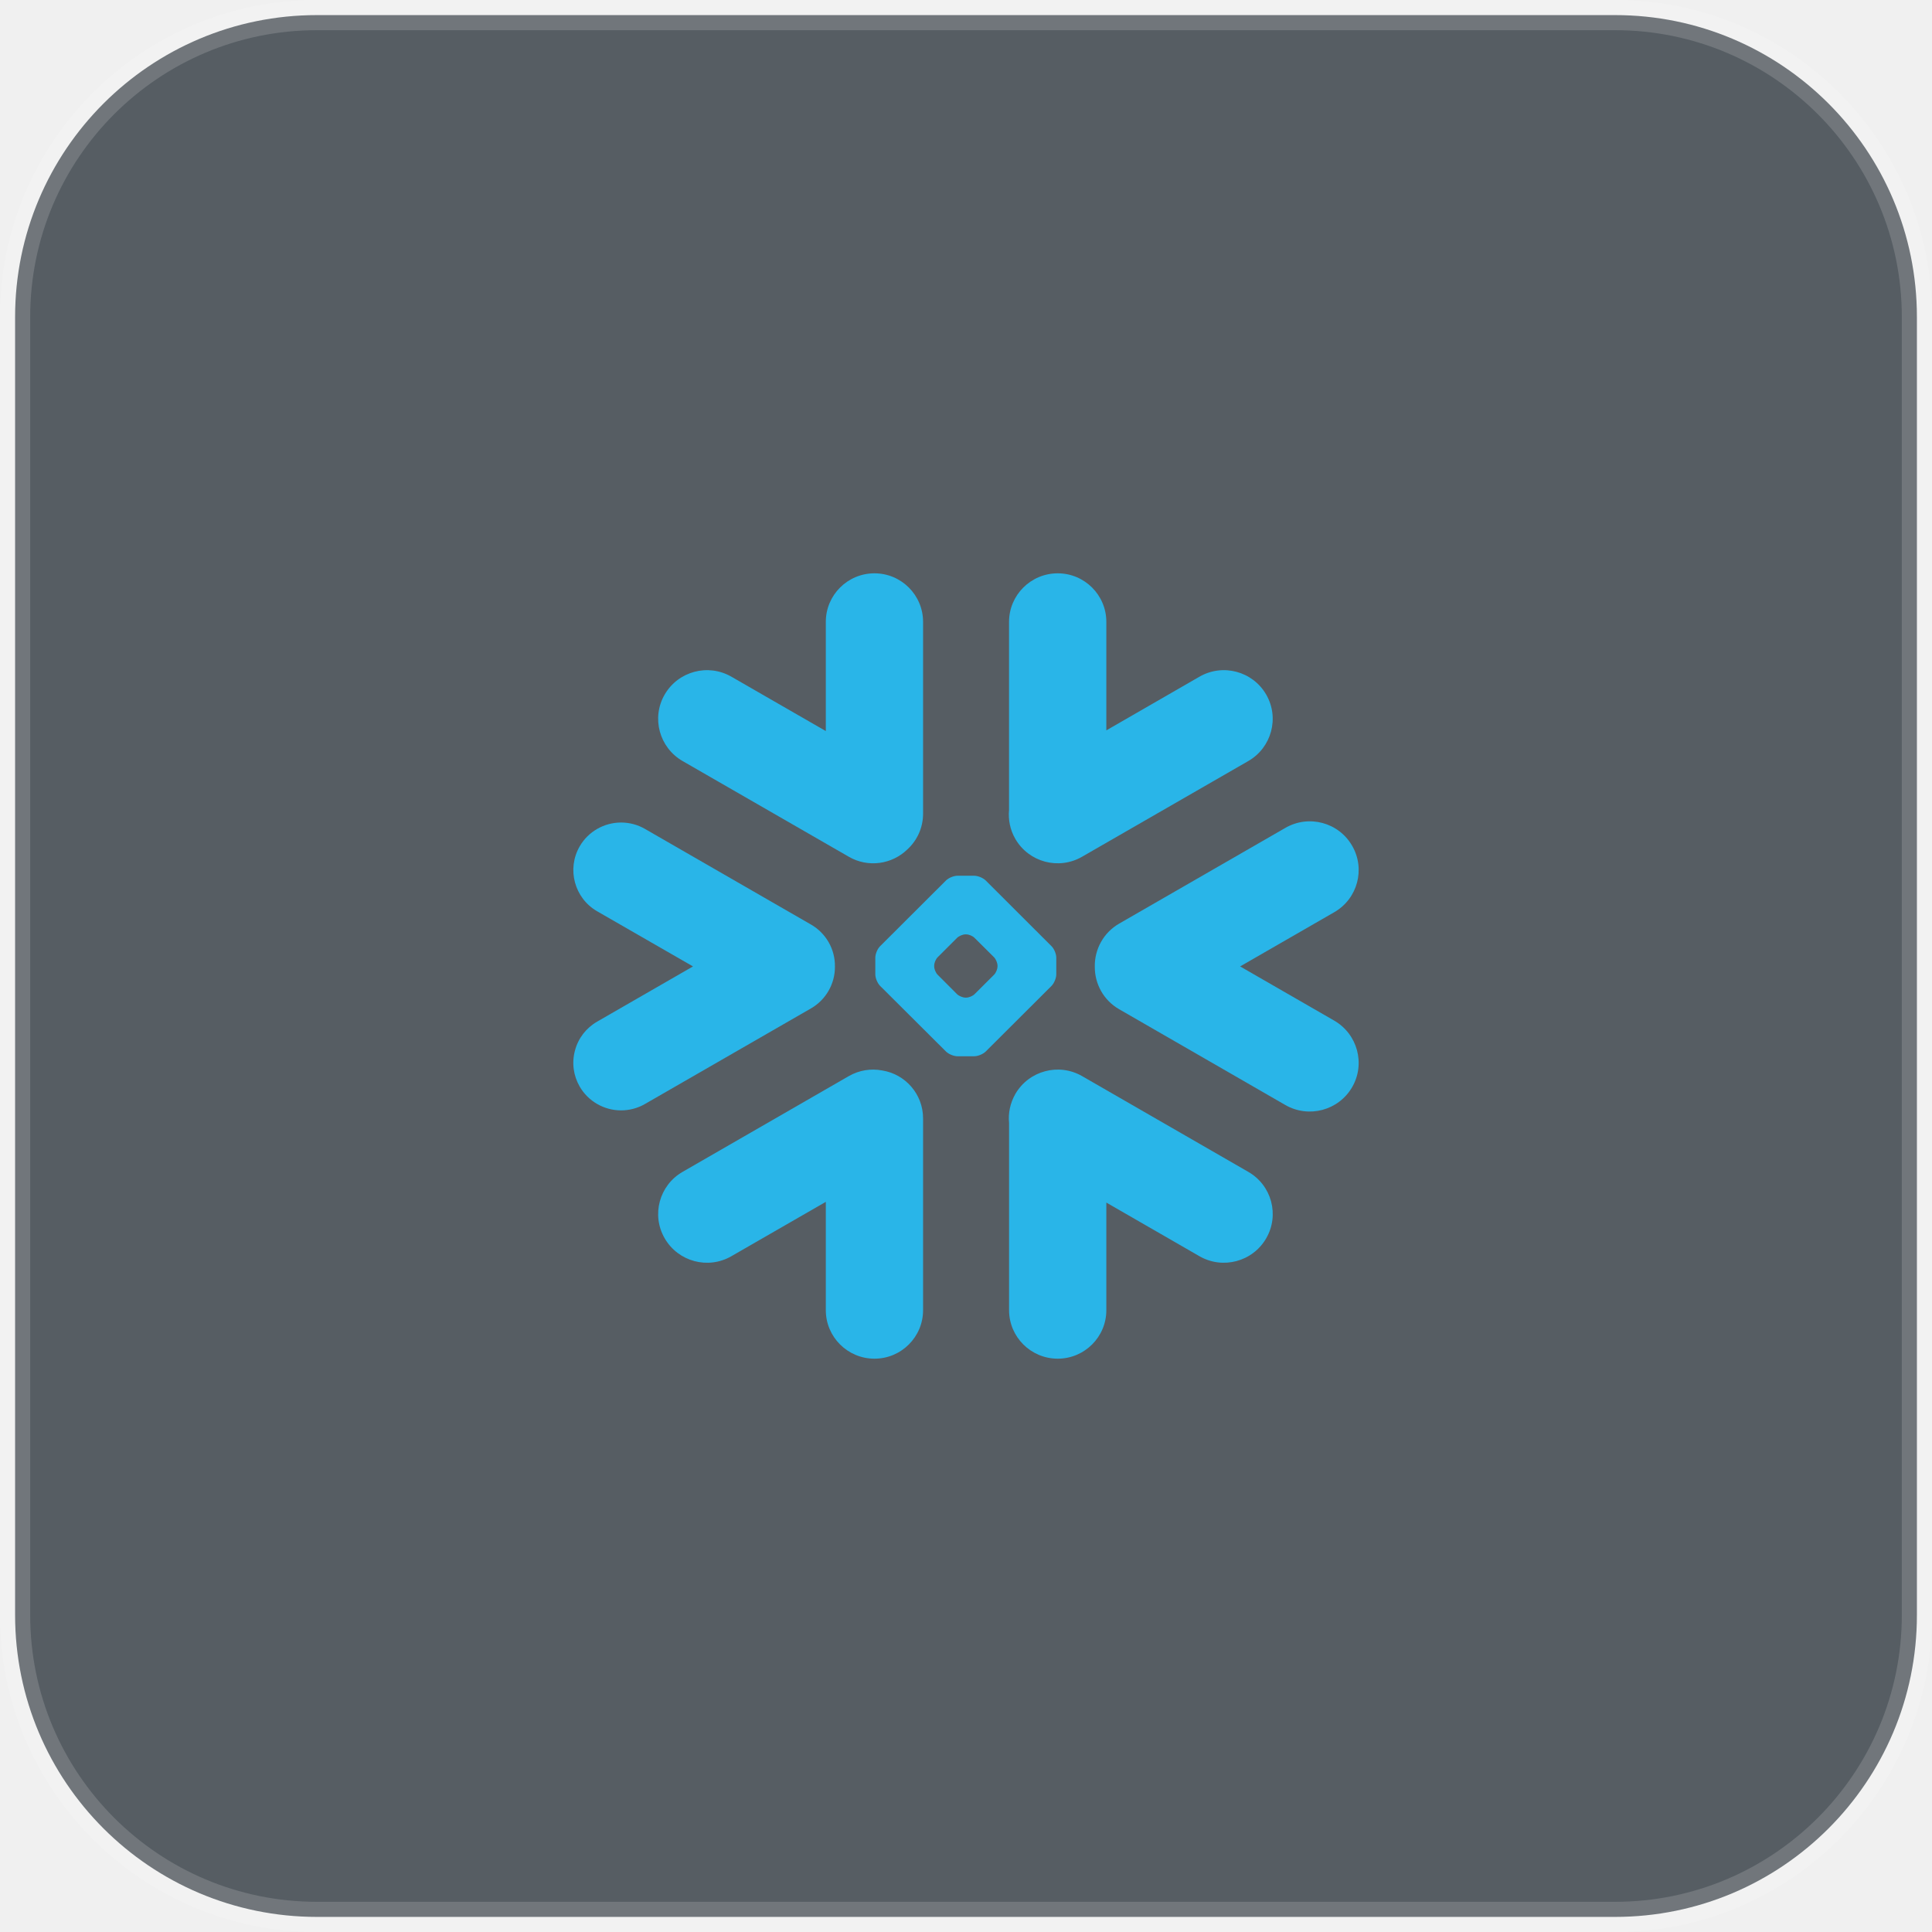
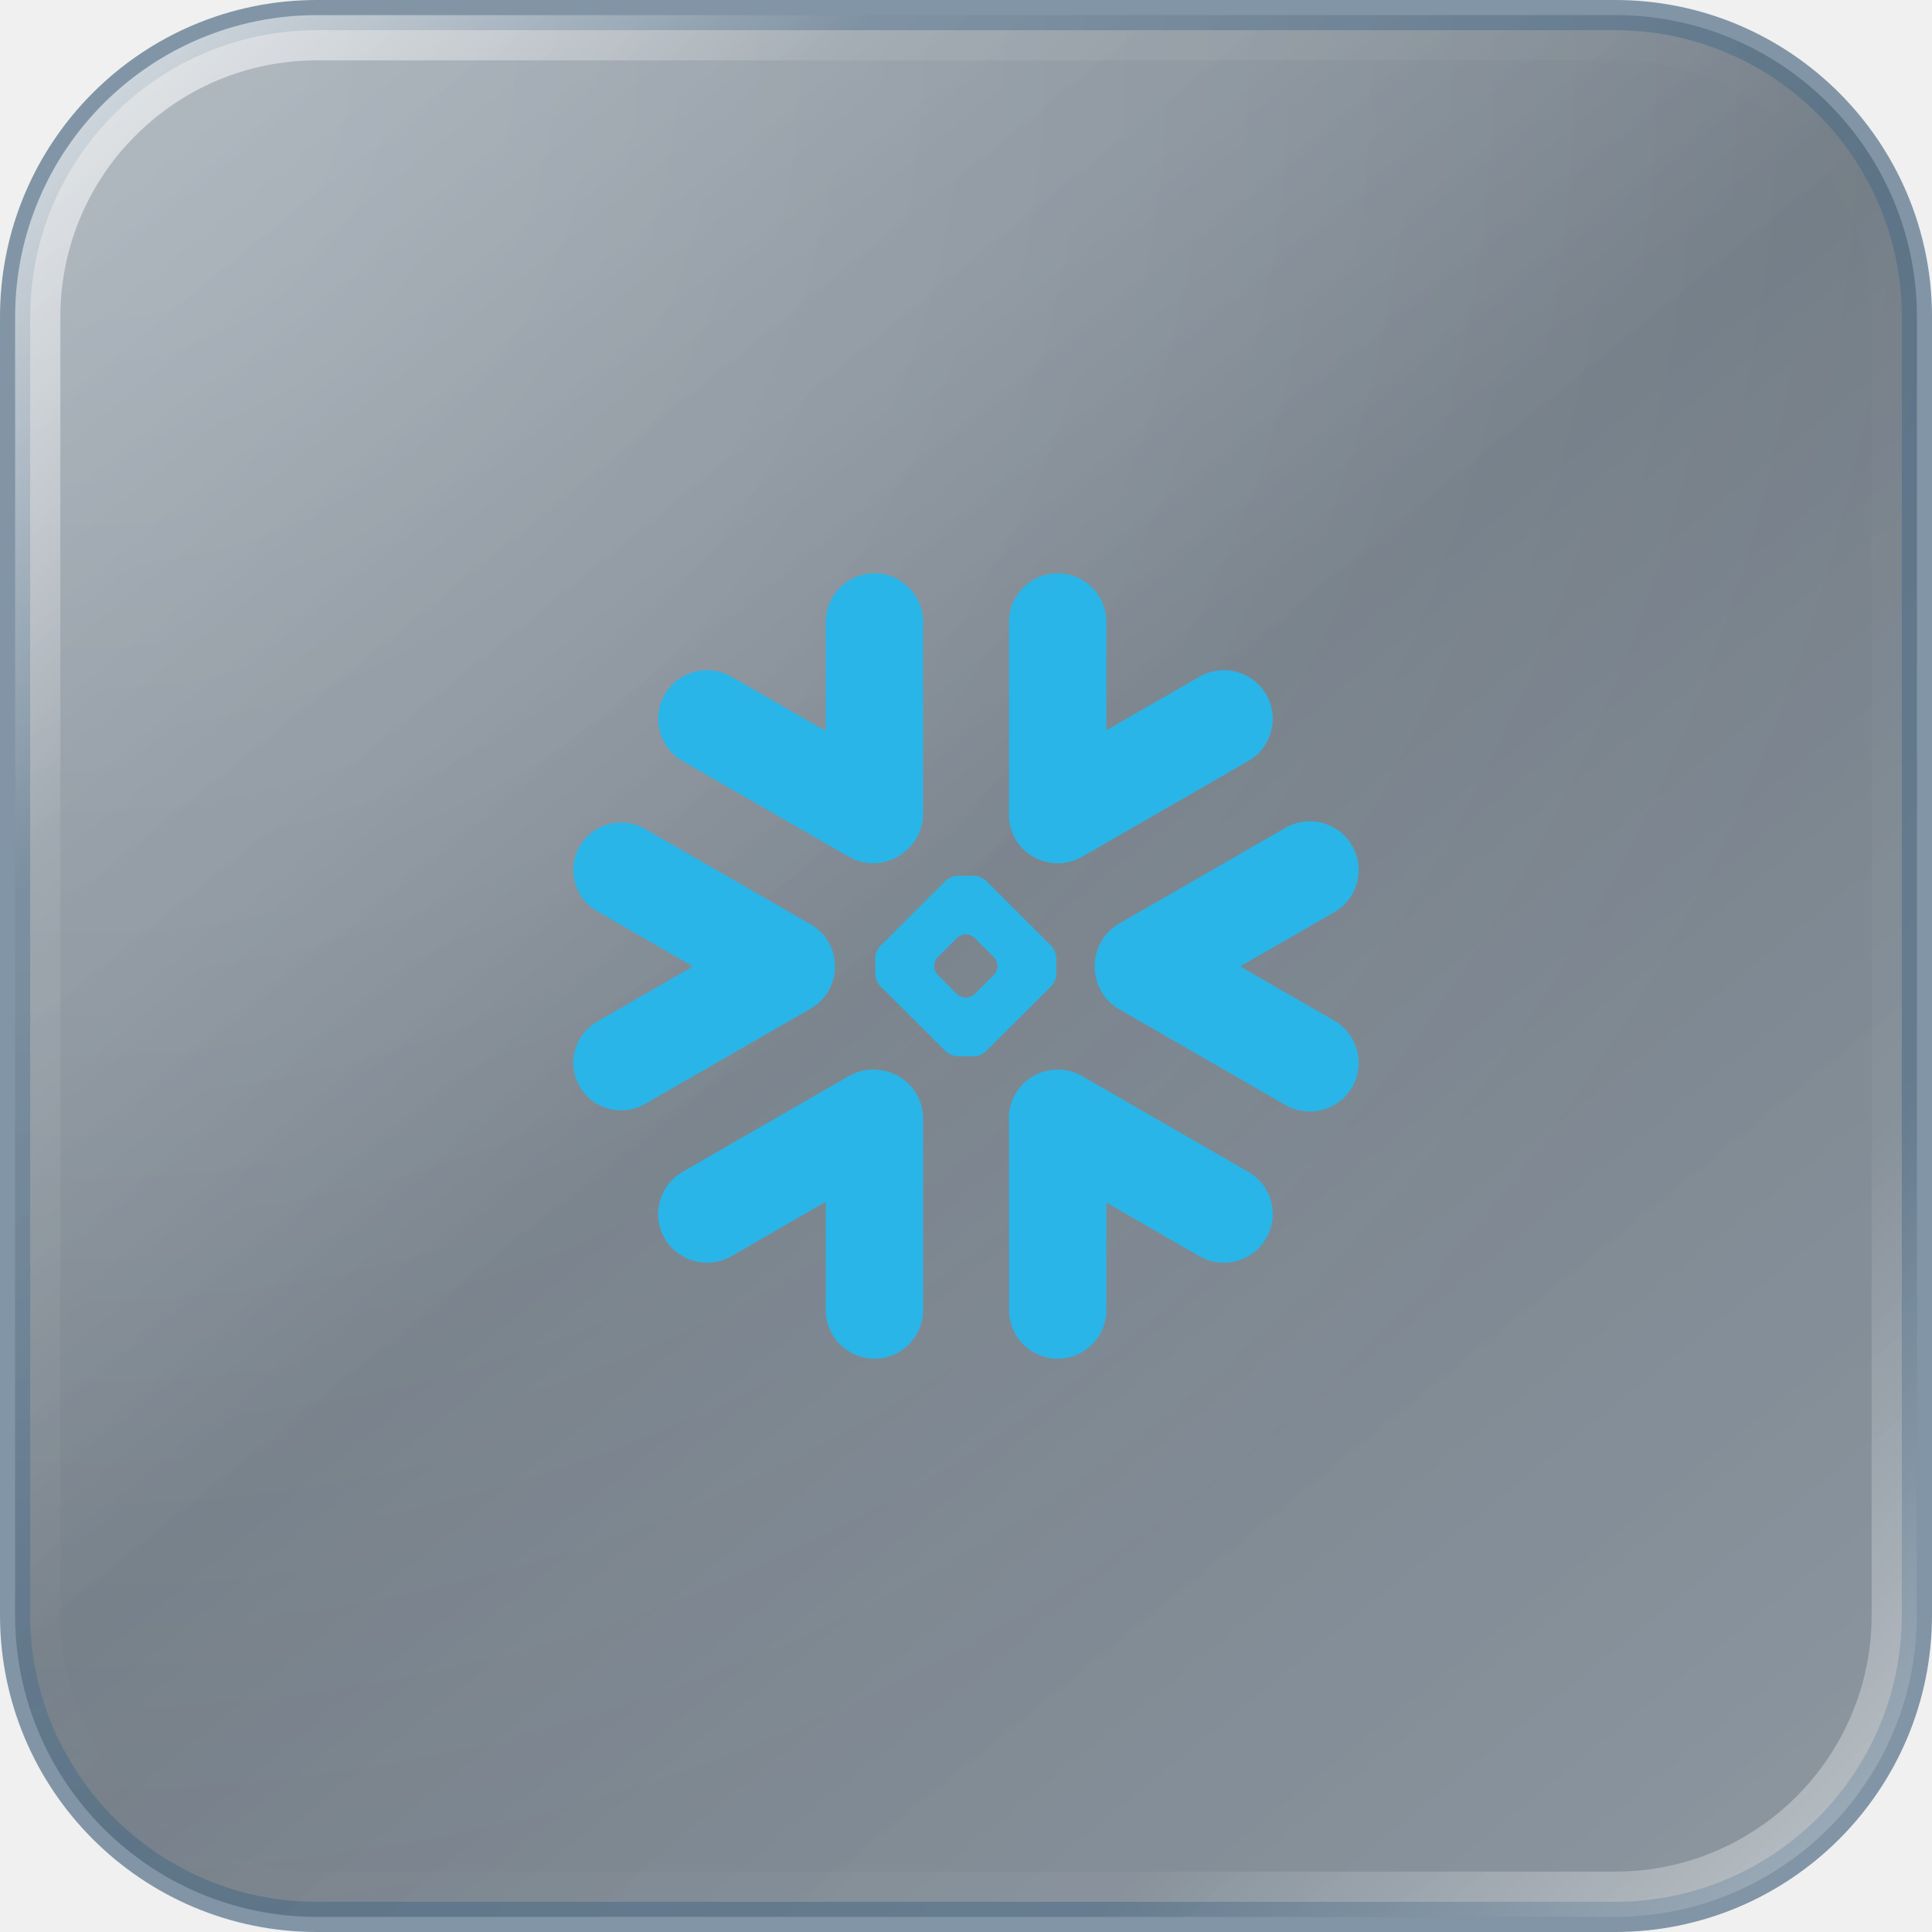
- <svg xmlns="http://www.w3.org/2000/svg" viewBox="0 0 64 64" fill="none">
-   <rect x=".5" y=".5" width="63" height="63" rx="10" fill="#1B242D" fill-opacity="0.72" stroke="#FFFFFF" stroke-opacity=".16" />
+ <svg xmlns="http://www.w3.org/2000/svg" viewBox="0 0 64 64" fill="none" color="#CBD5E1">
+   <g>
+     <defs>
+       <linearGradient id="snowflake-app-dark-background-surface" x1="6" y1="0" x2="58" y2="64" gradientUnits="userSpaceOnUse">
+         <stop offset="0" stop-color="#526678" stop-opacity=".50" />
+         <stop offset=".48" stop-color="#273746" stop-opacity=".62" />
+         <stop offset="1" stop-color="#364A5C" stop-opacity=".54" />
+       </linearGradient>
+       <radialGradient id="snowflake-app-dark-background-sheen" cx="3" cy="2" r="62" gradientUnits="userSpaceOnUse">
+         <stop stop-color="#FFFFFF" stop-opacity=".18" />
+         <stop offset="1" stop-color="#FFFFFF" stop-opacity="0" />
+       </radialGradient>
+       <linearGradient id="snowflake-app-dark-background-reflection" x1="0" y1="0" x2="64" y2="64" gradientUnits="userSpaceOnUse">
+         <stop stop-color="#FFFFFF" stop-opacity=".75" />
+         <stop offset=".23" stop-color="#FFFFFF" stop-opacity=".08" />
+         <stop offset=".5" stop-color="#FFFFFF" stop-opacity="0" />
+         <stop offset=".78" stop-color="#FFFFFF" stop-opacity=".04" />
+         <stop offset="1" stop-color="#FFFFFF" stop-opacity=".45" />
+       </linearGradient>
+     </defs>
+     <rect x=".5" y=".5" width="63" height="63" rx="10" fill="url(#snowflake-app-dark-background-surface)" stroke="#526E86" stroke-opacity=".7" />
+     <rect x=".5" y=".5" width="63" height="63" rx="10" fill="url(#snowflake-app-dark-background-sheen)" />
+     <rect x="1.25" y="1.25" width="61.5" height="61.5" rx="9.25" stroke="url(#snowflake-app-dark-background-reflection)" stroke-width="1.5" />
+   </g>
  <defs>
    <clipPath id="snowflake-app-dark-tile">
      <rect x=".5" y=".5" width="63" height="63" rx="10" />
    </clipPath>
  </defs>
  <g clip-path="url(#snowflake-app-dark-tile)">
    <svg fill="none" viewBox="0 0 26 26" x="18.992" y="18.992" width="26.016" height="26.016">
      <path d="M22.345 19.815L16.843 16.645C16.07 16.201 15.082 16.465 14.634 17.236C14.461 17.54 14.393 17.874 14.426 18.199V24.395C14.426 25.28 15.147 26 16.037 26C16.925 26 17.646 25.28 17.646 24.395V20.832L20.729 22.608C21.502 23.054 22.493 22.787 22.938 22.016C23.385 21.245 23.12 20.259 22.345 19.815Z" fill="#29B5E8" />
      <path d="M8.661 13.021C8.67 12.449 8.368 11.916 7.871 11.629L2.369 8.46C2.13 8.322 1.856 8.25 1.582 8.25C1.018 8.25 0.493 8.551 0.212 9.037C-0.224 9.79 0.036 10.755 0.79 11.189L3.962 13.014L0.79 14.841C0.425 15.051 0.163 15.39 0.055 15.797C-0.055 16.203 0.001 16.628 0.212 16.993C0.493 17.479 1.018 17.78 1.58 17.78C1.856 17.78 2.13 17.708 2.369 17.57L7.871 14.402C8.363 14.117 8.665 13.589 8.661 13.021Z" fill="#29B5E8" />
      <path d="M3.618 6.215L9.12 9.383C9.762 9.755 10.554 9.633 11.059 9.14C11.38 8.846 11.579 8.425 11.579 7.958V1.607C11.579 0.72 10.858 0 9.97 0C9.08 0 8.359 0.72 8.359 1.607V5.222L5.234 3.423C4.461 2.977 3.473 3.241 3.025 4.012C2.578 4.783 2.845 5.769 3.618 6.215Z" fill="#29B5E8" />
      <path d="M15.989 13.278C15.989 13.4 15.919 13.568 15.833 13.657L13.652 15.832C13.565 15.918 13.394 15.988 13.272 15.988H12.717C12.595 15.988 12.425 15.918 12.338 15.832L10.155 13.657C10.068 13.568 9.998 13.4 9.998 13.278V12.724C9.998 12.601 10.068 12.432 10.155 12.346L12.338 10.168C12.425 10.082 12.595 10.012 12.717 10.012H13.272C13.394 10.012 13.565 10.082 13.652 10.168L15.833 12.346C15.919 12.432 15.989 12.601 15.989 12.724V13.278ZM14.043 13.012V12.988C14.043 12.9 13.992 12.776 13.928 12.71L13.284 12.07C13.221 12.005 13.097 11.953 13.005 11.953H12.982C12.893 11.953 12.769 12.005 12.703 12.07L12.062 12.71C11.998 12.773 11.947 12.897 11.947 12.988V13.012C11.947 13.103 11.998 13.227 12.062 13.29L12.703 13.932C12.769 13.995 12.893 14.047 12.982 14.047H13.005C13.097 14.047 13.221 13.995 13.284 13.932L13.928 13.29C13.992 13.227 14.043 13.103 14.043 13.012Z" fill="#29B5E8" />
      <path d="M16.842 9.383L22.345 6.215C23.117 5.771 23.384 4.783 22.937 4.012C22.49 3.241 21.501 2.977 20.728 3.423L17.646 5.199V1.607C17.646 0.72 16.924 0 16.037 0C15.147 0 14.425 0.72 14.425 1.607V7.832C14.395 8.154 14.458 8.491 14.634 8.794C15.081 9.565 16.07 9.829 16.842 9.383Z" fill="#29B5E8" />
      <path d="M10.223 16.458C9.858 16.388 9.467 16.446 9.12 16.645L3.618 19.815C2.845 20.259 2.578 21.245 3.025 22.016C3.473 22.79 4.461 23.054 5.234 22.607L8.359 20.808V24.395C8.359 25.28 9.08 26 9.97 26C10.858 26 11.579 25.28 11.579 24.395V18.044C11.579 17.243 10.992 16.579 10.223 16.458Z" fill="#29B5E8" />
      <path d="M25.783 9.019C25.338 8.245 24.347 7.981 23.574 8.427L18.072 11.596C17.545 11.899 17.254 12.455 17.264 13.021C17.259 13.584 17.549 14.133 18.072 14.432L23.574 17.603C24.347 18.047 25.335 17.782 25.783 17.012C26.23 16.241 25.963 15.255 25.19 14.808L22.075 13.014L25.19 11.22C25.965 10.775 26.23 9.79 25.783 9.019Z" fill="#29B5E8" />
    </svg>
  </g>
</svg>
